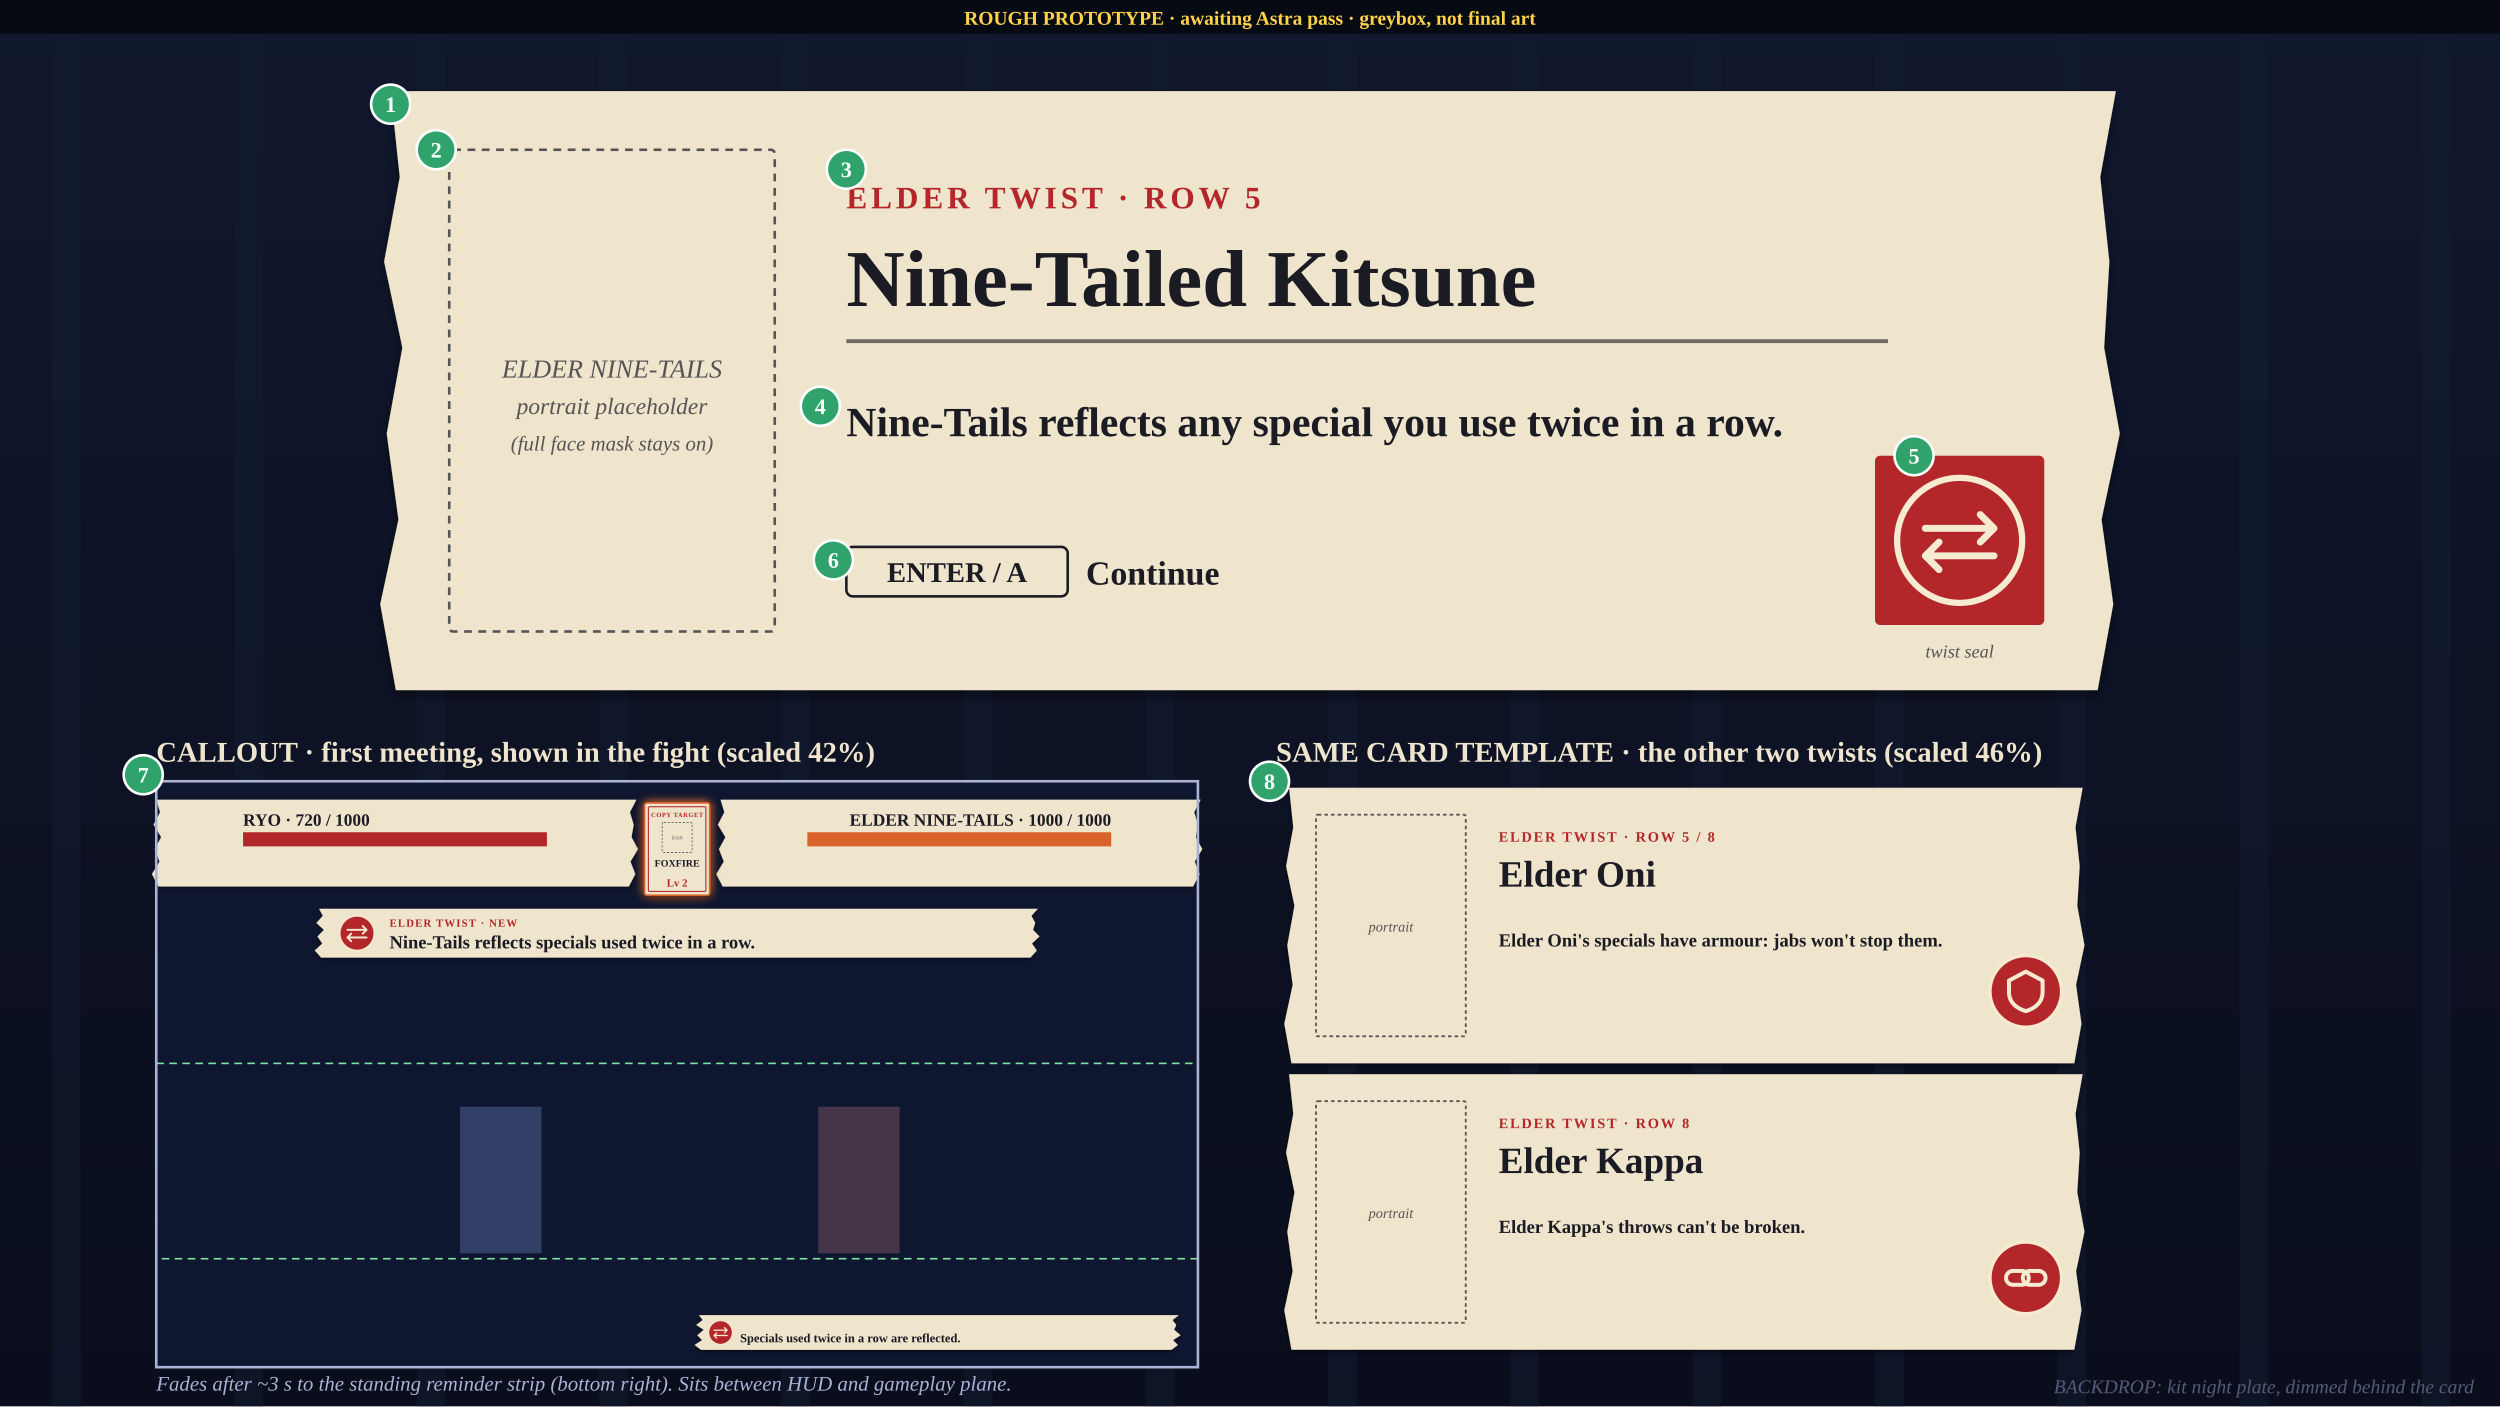
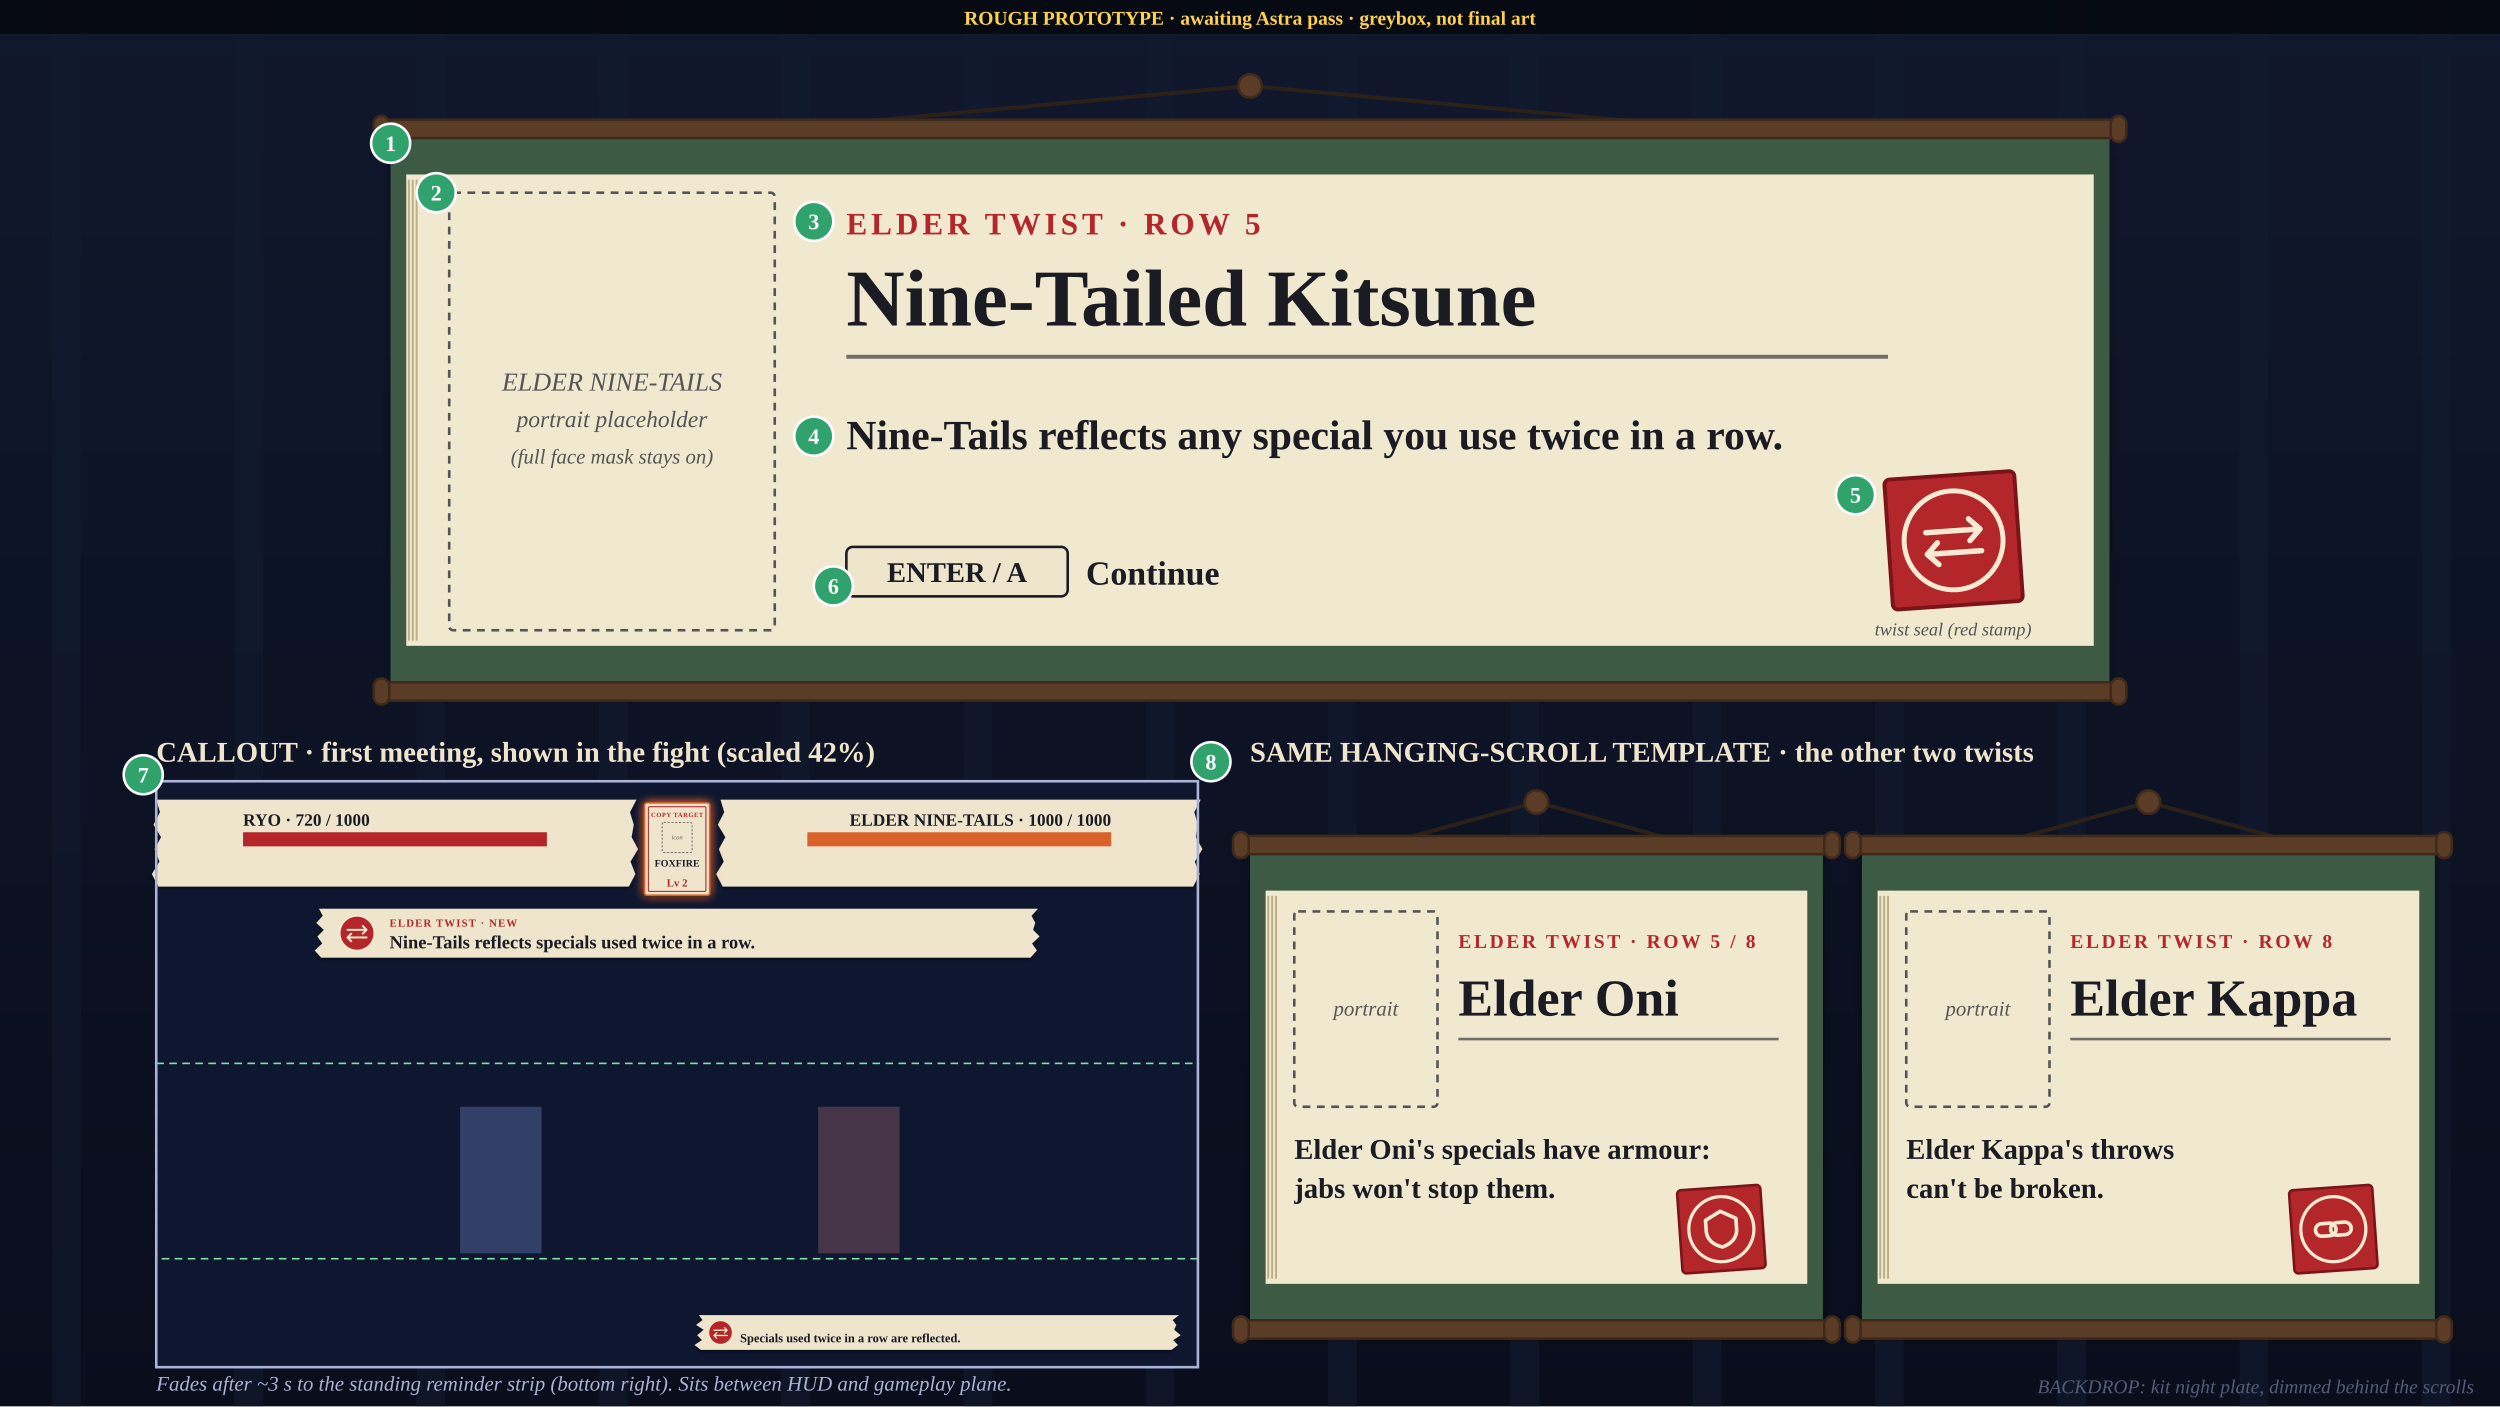
<svg xmlns="http://www.w3.org/2000/svg" width="1920" height="1080" viewBox="0 0 1920 1080" font-family="Georgia, 'Times New Roman', serif">
  <defs>
    <linearGradient id="bg" x1="0" y1="0" x2="0" y2="1">
      <stop offset="0" stop-color="#16203d" />
      <stop offset="1" stop-color="#0d1226" />
    </linearGradient>
    <filter id="glow" x="-60%" y="-60%" width="220%" height="220%">
      <feGaussianBlur stdDeviation="9" result="b" />
      <feMerge>
        <feMergeNode in="b" />
        <feMergeNode in="b" />
        <feMergeNode in="SourceGraphic" />
      </feMerge>
    </filter>
    <filter id="sh" x="-10%" y="-10%" width="120%" height="130%">
      <feDropShadow dx="0" dy="4" stdDeviation="4" flood-opacity=".45" />
    </filter>
  </defs>
  <rect x="0" y="0" width="1920" height="1080" rx="0" fill="url(#bg)" stroke="none" stroke-width="0" />
  <circle cx="1500" cy="262" r="52" fill="#c9bf9f" opacity=".3" />
  <rect x="40" y="0" width="22" height="1080" rx="0" fill="#18243f" stroke="none" stroke-width="0" opacity=".55" />
  <rect x="180" y="0" width="22" height="1080" rx="0" fill="#18243f" stroke="none" stroke-width="0" opacity=".55" />
  <rect x="320" y="0" width="22" height="1080" rx="0" fill="#18243f" stroke="none" stroke-width="0" opacity=".55" />
  <rect x="460" y="0" width="22" height="1080" rx="0" fill="#18243f" stroke="none" stroke-width="0" opacity=".55" />
  <rect x="600" y="0" width="22" height="1080" rx="0" fill="#18243f" stroke="none" stroke-width="0" opacity=".55" />
  <rect x="740" y="0" width="22" height="1080" rx="0" fill="#18243f" stroke="none" stroke-width="0" opacity=".55" />
  <rect x="880" y="0" width="22" height="1080" rx="0" fill="#18243f" stroke="none" stroke-width="0" opacity=".55" />
  <rect x="1020" y="0" width="22" height="1080" rx="0" fill="#18243f" stroke="none" stroke-width="0" opacity=".55" />
  <rect x="1160" y="0" width="22" height="1080" rx="0" fill="#18243f" stroke="none" stroke-width="0" opacity=".55" />
  <rect x="1300" y="0" width="22" height="1080" rx="0" fill="#18243f" stroke="none" stroke-width="0" opacity=".55" />
  <rect x="1440" y="0" width="22" height="1080" rx="0" fill="#18243f" stroke="none" stroke-width="0" opacity=".55" />
  <rect x="1580" y="0" width="22" height="1080" rx="0" fill="#18243f" stroke="none" stroke-width="0" opacity=".55" />
  <rect x="1720" y="0" width="22" height="1080" rx="0" fill="#18243f" stroke="none" stroke-width="0" opacity=".55" />
  <rect x="1860" y="0" width="22" height="1080" rx="0" fill="#18243f" stroke="none" stroke-width="0" opacity=".55" />
-   <text x="1900" y="1070" font-size="15" fill="#6f7aa0" text-anchor="end" font-weight="normal" font-style="italic">BACKDROP: kit night plate, dimmed behind the card</text>
+   <text x="1900" y="1070" font-size="15" fill="#6f7aa0" text-anchor="end" font-weight="normal" font-style="italic">BACKDROP: kit night plate, dimmed behind the scrolls</text>
  <rect x="0" y="0" width="1920" height="1080" rx="0" fill="#000" stroke="none" stroke-width="0" opacity=".25" />
-   <polygon points="300,70 307,136 295,201 309,267 297,333 306,399 292,464 304,530 1611,530 1623,464 1614,399 1628,333 1616,267 1620,201 1613,136 1625,70" fill="#efe4cc" filter="url(#sh)" />
-   <rect x="345" y="115" width="250" height="370" rx="3" fill="none" stroke="#555" stroke-width="2" stroke-dasharray="6 5" />
-   <text x="470" y="290" font-size="20" fill="#555" text-anchor="middle" font-weight="normal" font-style="italic">ELDER NINE-TAILS</text>
-   <text x="470" y="318" font-size="18" fill="#555" text-anchor="middle" font-weight="normal" font-style="italic">portrait placeholder</text>
-   <text x="470" y="346" font-size="16" fill="#555" text-anchor="middle" font-weight="normal" font-style="italic">(full face mask stays on)</text>
-   <text x="650" y="160" font-size="24" fill="#b3262a" text-anchor="start" font-weight="bold" font-style="normal" letter-spacing="3">ELDER TWIST  ·  ROW 5</text>
-   <text x="650" y="235" font-size="62" fill="#1b1b24" text-anchor="start" font-weight="bold" font-style="normal">Nine-Tailed Kitsune</text>
-   <line x1="650" y1="262" x2="1450" y2="262" stroke="#1b1b24" stroke-width="3" opacity=".6" />
-   <text x="650" y="335" font-size="32" fill="#1b1b24" text-anchor="start" font-weight="bold" font-style="normal">Nine-Tails reflects any special you use twice in a row.</text>
+   <line x1="590.4" y1="100" x2="960.0" y2="66" stroke="#2b2118" stroke-width="3" />
+   <line x1="1329.6" y1="100" x2="960.0" y2="66" stroke="#2b2118" stroke-width="3" />
+   <circle cx="960.0" cy="66" r="9" fill="#5b3d27" stroke="#3f2a1a" stroke-width="2" />
+   <rect x="300" y="100" width="1320" height="430" rx="0" fill="#3d5a45" stroke="none" stroke-width="0" filter="url(#sh)" />
+   <rect x="312" y="134" width="1296" height="362" rx="0" fill="#f1e8d0" stroke="none" stroke-width="0" />
+   <line x1="314" y1="138" x2="314" y2="492" stroke="#bfae86" stroke-width="1.5" />
+   <line x1="317" y1="138" x2="317" y2="492" stroke="#bfae86" stroke-width="1.5" />
+   <line x1="320" y1="138" x2="320" y2="492" stroke="#bfae86" stroke-width="1.5" />
+   <rect x="296" y="92" width="1328" height="14" rx="5" fill="#5b3d27" stroke="#3f2a1a" stroke-width="2" />
+   <rect x="287" y="89" width="12" height="20" rx="6" fill="#5b3d27" stroke="#3f2a1a" stroke-width="2" />
+   <rect x="1621" y="89" width="12" height="20" rx="6" fill="#5b3d27" stroke="#3f2a1a" stroke-width="2" />
+   <rect x="296" y="524" width="1328" height="14" rx="5" fill="#5b3d27" stroke="#3f2a1a" stroke-width="2" />
+   <rect x="287" y="521" width="12" height="20" rx="6" fill="#5b3d27" stroke="#3f2a1a" stroke-width="2" />
+   <rect x="1621" y="521" width="12" height="20" rx="6" fill="#5b3d27" stroke="#3f2a1a" stroke-width="2" />
+   <rect x="345" y="148" width="250" height="336" rx="3" fill="none" stroke="#555" stroke-width="2" stroke-dasharray="6 5" />
+   <text x="470" y="300" font-size="20" fill="#555" text-anchor="middle" font-weight="normal" font-style="italic">ELDER NINE-TAILS</text>
+   <text x="470" y="328" font-size="18" fill="#555" text-anchor="middle" font-weight="normal" font-style="italic">portrait placeholder</text>
+   <text x="470" y="356" font-size="16" fill="#555" text-anchor="middle" font-weight="normal" font-style="italic">(full face mask stays on)</text>
+   <text x="650" y="180" font-size="24" fill="#b3262a" text-anchor="start" font-weight="bold" font-style="normal" letter-spacing="3">ELDER TWIST  ·  ROW 5</text>
+   <text x="650" y="250" font-size="62" fill="#1b1b24" text-anchor="start" font-weight="bold" font-style="normal">Nine-Tailed Kitsune</text>
+   <line x1="650" y1="274" x2="1450" y2="274" stroke="#1b1b24" stroke-width="3" opacity=".6" />
+   <text x="650" y="345" font-size="32" fill="#1b1b24" text-anchor="start" font-weight="bold" font-style="normal">Nine-Tails reflects any special you use twice in a row.</text>
  <rect x="650" y="420" width="170" height="38" rx="5" fill="#efe4cc" stroke="#1b1b24" stroke-width="2" />
  <text x="735.0" y="447" font-size="22" fill="#1b1b24" text-anchor="middle" font-weight="bold" font-style="normal">ENTER / A</text>
  <text x="834" y="449" font-size="26" fill="#1b1b24" text-anchor="start" font-weight="bold" font-style="normal">Continue</text>
-   <rect x="1440" y="350" width="130" height="130" rx="4" fill="#b3262a" stroke="none" stroke-width="0" />
-   <circle cx="1505" cy="415" r="48" fill="#b3262a" stroke="#f6ead0" stroke-width="4.8" />
-   <path d="M1478.6,405.76 H1531.4 M1520.84,395.2 L1531.4,405.76 L1520.84,416.32 M1531.4,426.88 H1478.6 M1489.16,416.32 L1478.6,426.88 L1489.16,437.44" fill="none" stroke="#f6ead0" stroke-width="5.3" stroke-linecap="round" stroke-linejoin="round" />
-   <text x="1505" y="505" font-size="14" fill="#555" text-anchor="middle" font-weight="normal" font-style="italic">twist seal</text>
+   <g transform="rotate(-4 1500 410)">
+     <rect x="1450" y="365" width="100" height="100" rx="4" fill="#b3262a" stroke="#7a1418" stroke-width="3" />
+     <circle cx="1500" cy="415" r="38" fill="#b3262a" stroke="#f6ead0" stroke-width="3.8" />
+     <path d="M1479.1,407.685 H1520.9 M1512.54,399.325 L1520.9,407.685 L1512.54,416.045 M1520.9,424.405 H1479.1 M1487.46,416.045 L1479.1,424.405 L1487.46,432.765" fill="none" stroke="#f6ead0" stroke-width="4.2" stroke-linecap="round" stroke-linejoin="round" />
+   </g>
+   <text x="1500" y="488" font-size="14" fill="#555" text-anchor="middle" font-weight="normal" font-style="italic">twist seal (red stamp)</text>
  <text x="120" y="585" font-size="22" fill="#efe4cc" text-anchor="start" font-weight="bold" font-style="normal">CALLOUT · first meeting, shown in the fight (scaled 42%)</text>
  <g transform="translate(120,600) scale(0.4167)">
    <rect x="0" y="0" width="1920" height="1080" rx="0" fill="#0f1730" stroke="none" stroke-width="0" />
    <rect x="0" y="520" width="1920" height="360" rx="0" fill="none" stroke="#7be3a4" stroke-width="3" stroke-dasharray="14 10" />
    <polygon points="0,34 7,57 -5,80 9,103 -3,125 6,148 -8,171 4,194 871,194 883,171 874,148 888,125 876,103 880,80 873,57 885,34" fill="#efe4cc" filter="url(#sh)" />
    <text x="160" y="82" font-size="32" fill="#1b1b24" text-anchor="start" font-weight="bold" font-style="normal">RYO  ·  720 / 1000</text>
    <rect x="160" y="94" width="560" height="26" rx="0" fill="#b3262a" stroke="none" stroke-width="0" />
    <polygon points="1040,34 1047,57 1035,80 1049,103 1037,125 1046,148 1032,171 1044,194 1911,194 1923,171 1914,148 1928,125 1916,103 1920,80 1913,57 1925,34" fill="#efe4cc" filter="url(#sh)" />
    <text x="1760" y="82" font-size="32" fill="#1b1b24" text-anchor="end" font-weight="bold" font-style="normal">ELDER NINE-TAILS  ·  1000 / 1000</text>
    <rect x="1200" y="94" width="560" height="26" rx="0" fill="#d9622b" stroke="none" stroke-width="0" />
    <g filter="url(#glow)">
      <rect x="900" y="40" width="120" height="170" rx="4" fill="#d9622b" stroke="none" stroke-width="0" opacity=".95" />
    </g>
    <rect x="900" y="40" width="120" height="170" rx="4" fill="#efe4cc" stroke="#d9622b" stroke-width="3" filter="url(#sh)" />
    <rect x="907" y="47" width="106" height="156" rx="2" fill="none" stroke="#b3262a" stroke-width="2" />
    <text x="960.0" y="66" font-size="12.0" fill="#b3262a" text-anchor="middle" font-weight="bold" font-style="normal" letter-spacing="1">COPY TARGET</text>
    <rect x="932.4" y="76" width="55.2" height="55.2" rx="3" fill="none" stroke="#555" stroke-width="1.5" stroke-dasharray="4 3" />
    <text x="960.0" y="107.2" font-size="12" fill="#666" text-anchor="middle" font-weight="normal" font-style="italic">icon</text>
    <text x="960.0" y="157.2" font-size="18.462" fill="#1b1b24" text-anchor="middle" font-weight="bold" font-style="normal">FOXFIRE</text>
    <text x="960.0" y="194" font-size="20.0" fill="#b3262a" text-anchor="middle" font-weight="bold" font-style="normal">Lv 2</text>
    <polygon points="300,235 307,248 295,261 309,274 297,286 306,299 292,312 304,325 1611,325 1623,312 1614,299 1628,286 1616,274 1620,261 1613,248 1625,235" fill="#efe4cc" filter="url(#sh)" />
    <circle cx="370" cy="280" r="32" fill="#b3262a" stroke="#f6ead0" stroke-width="3.2" />
    <path d="M352.4,273.84 H387.6 M380.56,266.8 L387.6,273.84 L380.56,280.88 M387.6,287.92 H352.4 M359.44,280.88 L352.4,287.92 L359.44,294.96" fill="none" stroke="#f6ead0" stroke-width="3.6" stroke-linecap="round" stroke-linejoin="round" />
    <text x="430" y="268" font-size="20" fill="#b3262a" text-anchor="start" font-weight="bold" font-style="normal" letter-spacing="2">ELDER TWIST  ·  NEW</text>
    <text x="430" y="308" font-size="34" fill="#1b1b24" text-anchor="start" font-weight="bold" font-style="normal">Nine-Tails reflects specials used twice in a row.</text>
    <rect x="560" y="600" width="150" height="270" rx="0" fill="#4a5a8a" stroke="none" stroke-width="0" opacity=".6" />
    <rect x="1220" y="600" width="150" height="270" rx="0" fill="#6a4a5a" stroke="none" stroke-width="0" opacity=".6" />
    <polygon points="1000,984 1007,993 995,1002 1009,1011 997,1021 1006,1030 992,1039 1004,1048 1871,1048 1883,1039 1874,1030 1888,1021 1876,1011 1880,1002 1873,993 1885,984" fill="#efe4cc" filter="url(#sh)" />
    <circle cx="1040" cy="1016" r="22" fill="#b3262a" stroke="#f6ead0" stroke-width="2.2" />
    <path d="M1027.9,1011.765 H1052.1 M1047.26,1006.925 L1052.1,1011.765 L1047.26,1016.605 M1052.1,1021.445 H1027.9 M1032.74,1016.605 L1027.9,1021.445 L1032.74,1026.285" fill="none" stroke="#f6ead0" stroke-width="2.4" stroke-linecap="round" stroke-linejoin="round" />
    <text x="1076" y="1034" font-size="23" fill="#1b1b24" text-anchor="start" font-weight="bold" font-style="normal">Specials used twice in a row are reflected.</text>
  </g>
  <rect x="120" y="600" width="800" height="450" rx="0" fill="none" stroke="#aab3d6" stroke-width="2" />
  <text x="120" y="1068" font-size="16" fill="#aab3d6" text-anchor="start" font-weight="normal" font-style="italic">Fades after ~3 s to the standing reminder strip (bottom right). Sits between HUD and gameplay plane.</text>
-   <text x="980" y="585" font-size="22" fill="#efe4cc" text-anchor="start" font-weight="bold" font-style="normal">SAME CARD TEMPLATE · the other two twists (scaled 46%)</text>
-   <g transform="translate(990,605) scale(0.46)">
-     <polygon points="0,0 7,66 -5,131 9,197 -3,263 6,329 -8,394 4,460 1311,460 1323,394 1314,329 1328,263 1316,197 1320,131 1313,66 1325,0" fill="#efe4cc" filter="url(#sh)" />
-     <rect x="45" y="45" width="250" height="370" rx="3" fill="none" stroke="#555" stroke-width="3" stroke-dasharray="6 5" />
-     <text x="170" y="240" font-size="24" fill="#555" text-anchor="middle" font-weight="normal" font-style="italic">portrait</text>
-     <text x="350" y="90" font-size="24" fill="#b3262a" text-anchor="start" font-weight="bold" font-style="normal" letter-spacing="3">ELDER TWIST  ·  ROW 5 / 8</text>
-     <text x="350" y="165" font-size="62" fill="#1b1b24" text-anchor="start" font-weight="bold" font-style="normal">Elder Oni</text>
-     <text x="350" y="265" font-size="31" fill="#1b1b24" text-anchor="start" font-weight="bold" font-style="normal">Elder Oni's specials have armour: jabs won't stop them.</text>
-     <circle cx="1230" cy="340" r="60" fill="#b3262a" stroke="#f6ead0" stroke-width="6.0" />
-     <path d="M1230,307.0 L1258.05,321.85 V343.3 Q1256.4,364.75 1230,373.0 Q1203.6,364.75 1201.95,343.3 V321.85 Z" fill="none" stroke="#f6ead0" stroke-width="6.7" stroke-linejoin="round" />
+   <text x="960" y="585" font-size="22" fill="#efe4cc" text-anchor="start" font-weight="bold" font-style="normal">SAME HANGING-SCROLL TEMPLATE · the other two twists</text>
+   <line x1="1056.8" y1="650" x2="1180.0" y2="616" stroke="#2b2118" stroke-width="3" />
+   <line x1="1303.2" y1="650" x2="1180.0" y2="616" stroke="#2b2118" stroke-width="3" />
+   <circle cx="1180.0" cy="616" r="9" fill="#5b3d27" stroke="#3f2a1a" stroke-width="2" />
+   <rect x="960" y="650" width="440" height="370" rx="0" fill="#3d5a45" stroke="none" stroke-width="0" filter="url(#sh)" />
+   <rect x="972" y="684" width="416" height="302" rx="0" fill="#f1e8d0" stroke="none" stroke-width="0" />
+   <line x1="974" y1="688" x2="974" y2="982" stroke="#bfae86" stroke-width="1.5" />
+   <line x1="977" y1="688" x2="977" y2="982" stroke="#bfae86" stroke-width="1.5" />
+   <line x1="980" y1="688" x2="980" y2="982" stroke="#bfae86" stroke-width="1.5" />
+   <rect x="956" y="642" width="448" height="14" rx="5" fill="#5b3d27" stroke="#3f2a1a" stroke-width="2" />
+   <rect x="947" y="639" width="12" height="20" rx="6" fill="#5b3d27" stroke="#3f2a1a" stroke-width="2" />
+   <rect x="1401" y="639" width="12" height="20" rx="6" fill="#5b3d27" stroke="#3f2a1a" stroke-width="2" />
+   <rect x="956" y="1014" width="448" height="14" rx="5" fill="#5b3d27" stroke="#3f2a1a" stroke-width="2" />
+   <rect x="947" y="1011" width="12" height="20" rx="6" fill="#5b3d27" stroke="#3f2a1a" stroke-width="2" />
+   <rect x="1401" y="1011" width="12" height="20" rx="6" fill="#5b3d27" stroke="#3f2a1a" stroke-width="2" />
+   <rect x="994" y="700" width="110" height="150" rx="3" fill="none" stroke="#555" stroke-width="2" stroke-dasharray="6 5" />
+   <text x="1049" y="780" font-size="16" fill="#555" text-anchor="middle" font-weight="normal" font-style="italic">portrait</text>
+   <text x="1120" y="728" font-size="15" fill="#b3262a" text-anchor="start" font-weight="bold" font-style="normal" letter-spacing="2">ELDER TWIST  ·  ROW 5 / 8</text>
+   <text x="1120" y="780" font-size="40" fill="#1b1b24" text-anchor="start" font-weight="bold" font-style="normal">Elder Oni</text>
+   <line x1="1120" y1="798" x2="1366" y2="798" stroke="#1b1b24" stroke-width="2" opacity=".6" />
+   <text x="994" y="890" font-size="22" fill="#1b1b24" text-anchor="start" font-weight="bold" font-style="normal">Elder Oni's specials have armour:</text>
+   <text x="994" y="920" font-size="22" fill="#1b1b24" text-anchor="start" font-weight="bold" font-style="normal">jabs won't stop them.</text>
+   <g transform="rotate(-4 1322 944)">
+     <rect x="1290" y="912" width="64" height="64" rx="3" fill="#b3262a" stroke="#7a1418" stroke-width="2" />
+     <circle cx="1322" cy="944" r="25" fill="#b3262a" stroke="#f6ead0" stroke-width="2.5" />
+     <path d="M1322,930.25 L1333.688,936.438 V945.375 Q1333.0,954.312 1322,957.75 Q1311.0,954.312 1310.312,945.375 V936.438 Z" fill="none" stroke="#f6ead0" stroke-width="2.8" stroke-linejoin="round" />
  </g>
-   <g transform="translate(990,825) scale(0.46)">
-     <polygon points="0,0 7,66 -5,131 9,197 -3,263 6,329 -8,394 4,460 1311,460 1323,394 1314,329 1328,263 1316,197 1320,131 1313,66 1325,0" fill="#efe4cc" filter="url(#sh)" />
-     <rect x="45" y="45" width="250" height="370" rx="3" fill="none" stroke="#555" stroke-width="3" stroke-dasharray="6 5" />
-     <text x="170" y="240" font-size="24" fill="#555" text-anchor="middle" font-weight="normal" font-style="italic">portrait</text>
-     <text x="350" y="90" font-size="24" fill="#b3262a" text-anchor="start" font-weight="bold" font-style="normal" letter-spacing="3">ELDER TWIST  ·  ROW 8</text>
-     <text x="350" y="165" font-size="62" fill="#1b1b24" text-anchor="start" font-weight="bold" font-style="normal">Elder Kappa</text>
-     <text x="350" y="265" font-size="31" fill="#1b1b24" text-anchor="start" font-weight="bold" font-style="normal">Elder Kappa's throws can't be broken.</text>
-     <circle cx="1230" cy="340" r="60" fill="#b3262a" stroke="#f6ead0" stroke-width="6.0" />
-     <g fill="none" stroke="#f6ead0" stroke-width="6.7" stroke-linecap="round">
-       <rect x="1197.0" y="328.45" width="37.95" height="23.1" rx="11.55" />
-       <rect x="1225.05" y="328.45" width="37.95" height="23.1" rx="11.55" />
+   <line x1="1526.8" y1="650" x2="1650.0" y2="616" stroke="#2b2118" stroke-width="3" />
+   <line x1="1773.2" y1="650" x2="1650.0" y2="616" stroke="#2b2118" stroke-width="3" />
+   <circle cx="1650.0" cy="616" r="9" fill="#5b3d27" stroke="#3f2a1a" stroke-width="2" />
+   <rect x="1430" y="650" width="440" height="370" rx="0" fill="#3d5a45" stroke="none" stroke-width="0" filter="url(#sh)" />
+   <rect x="1442" y="684" width="416" height="302" rx="0" fill="#f1e8d0" stroke="none" stroke-width="0" />
+   <line x1="1444" y1="688" x2="1444" y2="982" stroke="#bfae86" stroke-width="1.5" />
+   <line x1="1447" y1="688" x2="1447" y2="982" stroke="#bfae86" stroke-width="1.5" />
+   <line x1="1450" y1="688" x2="1450" y2="982" stroke="#bfae86" stroke-width="1.5" />
+   <rect x="1426" y="642" width="448" height="14" rx="5" fill="#5b3d27" stroke="#3f2a1a" stroke-width="2" />
+   <rect x="1417" y="639" width="12" height="20" rx="6" fill="#5b3d27" stroke="#3f2a1a" stroke-width="2" />
+   <rect x="1871" y="639" width="12" height="20" rx="6" fill="#5b3d27" stroke="#3f2a1a" stroke-width="2" />
+   <rect x="1426" y="1014" width="448" height="14" rx="5" fill="#5b3d27" stroke="#3f2a1a" stroke-width="2" />
+   <rect x="1417" y="1011" width="12" height="20" rx="6" fill="#5b3d27" stroke="#3f2a1a" stroke-width="2" />
+   <rect x="1871" y="1011" width="12" height="20" rx="6" fill="#5b3d27" stroke="#3f2a1a" stroke-width="2" />
+   <rect x="1464" y="700" width="110" height="150" rx="3" fill="none" stroke="#555" stroke-width="2" stroke-dasharray="6 5" />
+   <text x="1519" y="780" font-size="16" fill="#555" text-anchor="middle" font-weight="normal" font-style="italic">portrait</text>
+   <text x="1590" y="728" font-size="15" fill="#b3262a" text-anchor="start" font-weight="bold" font-style="normal" letter-spacing="2">ELDER TWIST  ·  ROW 8</text>
+   <text x="1590" y="780" font-size="40" fill="#1b1b24" text-anchor="start" font-weight="bold" font-style="normal">Elder Kappa</text>
+   <line x1="1590" y1="798" x2="1836" y2="798" stroke="#1b1b24" stroke-width="2" opacity=".6" />
+   <text x="1464" y="890" font-size="22" fill="#1b1b24" text-anchor="start" font-weight="bold" font-style="normal">Elder Kappa's throws</text>
+   <text x="1464" y="920" font-size="22" fill="#1b1b24" text-anchor="start" font-weight="bold" font-style="normal">can't be broken.</text>
+   <g transform="rotate(-4 1792 944)">
+     <rect x="1760" y="912" width="64" height="64" rx="3" fill="#b3262a" stroke="#7a1418" stroke-width="2" />
+     <circle cx="1792" cy="944" r="25" fill="#b3262a" stroke="#f6ead0" stroke-width="2.5" />
+     <g fill="none" stroke="#f6ead0" stroke-width="2.8" stroke-linecap="round">
+       <rect x="1778.25" y="939.188" width="15.812" height="9.625" rx="4.812" />
+       <rect x="1789.938" y="939.188" width="15.812" height="9.625" rx="4.812" />
    </g>
  </g>
-   <circle cx="300" cy="80" r="15" fill="#2fa36b" stroke="#fff" stroke-width="2" />
-   <text x="300" y="86" font-size="17" fill="#fff" text-anchor="middle" font-weight="bold" font-style="normal">1</text>
-   <circle cx="335" cy="115" r="15" fill="#2fa36b" stroke="#fff" stroke-width="2" />
-   <text x="335" y="121" font-size="17" fill="#fff" text-anchor="middle" font-weight="bold" font-style="normal">2</text>
-   <circle cx="650" cy="130" r="15" fill="#2fa36b" stroke="#fff" stroke-width="2" />
-   <text x="650" y="136" font-size="17" fill="#fff" text-anchor="middle" font-weight="bold" font-style="normal">3</text>
-   <circle cx="630" cy="312" r="15" fill="#2fa36b" stroke="#fff" stroke-width="2" />
-   <text x="630" y="318" font-size="17" fill="#fff" text-anchor="middle" font-weight="bold" font-style="normal">4</text>
-   <circle cx="1470" cy="350" r="15" fill="#2fa36b" stroke="#fff" stroke-width="2" />
-   <text x="1470" y="356" font-size="17" fill="#fff" text-anchor="middle" font-weight="bold" font-style="normal">5</text>
-   <circle cx="640" cy="430" r="15" fill="#2fa36b" stroke="#fff" stroke-width="2" />
-   <text x="640" y="436" font-size="17" fill="#fff" text-anchor="middle" font-weight="bold" font-style="normal">6</text>
+   <circle cx="300" cy="110" r="15" fill="#2fa36b" stroke="#fff" stroke-width="2" />
+   <text x="300" y="116" font-size="17" fill="#fff" text-anchor="middle" font-weight="bold" font-style="normal">1</text>
+   <circle cx="335" cy="148" r="15" fill="#2fa36b" stroke="#fff" stroke-width="2" />
+   <text x="335" y="154" font-size="17" fill="#fff" text-anchor="middle" font-weight="bold" font-style="normal">2</text>
+   <circle cx="625" cy="170" r="15" fill="#2fa36b" stroke="#fff" stroke-width="2" />
+   <text x="625" y="176" font-size="17" fill="#fff" text-anchor="middle" font-weight="bold" font-style="normal">3</text>
+   <circle cx="625" cy="335" r="15" fill="#2fa36b" stroke="#fff" stroke-width="2" />
+   <text x="625" y="341" font-size="17" fill="#fff" text-anchor="middle" font-weight="bold" font-style="normal">4</text>
+   <circle cx="1425" cy="380" r="15" fill="#2fa36b" stroke="#fff" stroke-width="2" />
+   <text x="1425" y="386" font-size="17" fill="#fff" text-anchor="middle" font-weight="bold" font-style="normal">5</text>
+   <circle cx="640" cy="450" r="15" fill="#2fa36b" stroke="#fff" stroke-width="2" />
+   <text x="640" y="456" font-size="17" fill="#fff" text-anchor="middle" font-weight="bold" font-style="normal">6</text>
  <circle cx="110" cy="595" r="15" fill="#2fa36b" stroke="#fff" stroke-width="2" />
  <text x="110" y="601" font-size="17" fill="#fff" text-anchor="middle" font-weight="bold" font-style="normal">7</text>
-   <circle cx="975" cy="600" r="15" fill="#2fa36b" stroke="#fff" stroke-width="2" />
-   <text x="975" y="606" font-size="17" fill="#fff" text-anchor="middle" font-weight="bold" font-style="normal">8</text>
+   <circle cx="930" cy="585" r="15" fill="#2fa36b" stroke="#fff" stroke-width="2" />
+   <text x="930" y="591" font-size="17" fill="#fff" text-anchor="middle" font-weight="bold" font-style="normal">8</text>
  <rect x="0" y="0" width="1920" height="26" rx="0" fill="#000" stroke="none" stroke-width="0" opacity=".6" />
  <text x="960" y="19" font-size="15" fill="#ffd24a" text-anchor="middle" font-weight="bold" font-style="normal">ROUGH PROTOTYPE · awaiting Astra pass · greybox, not final art</text>
</svg>
